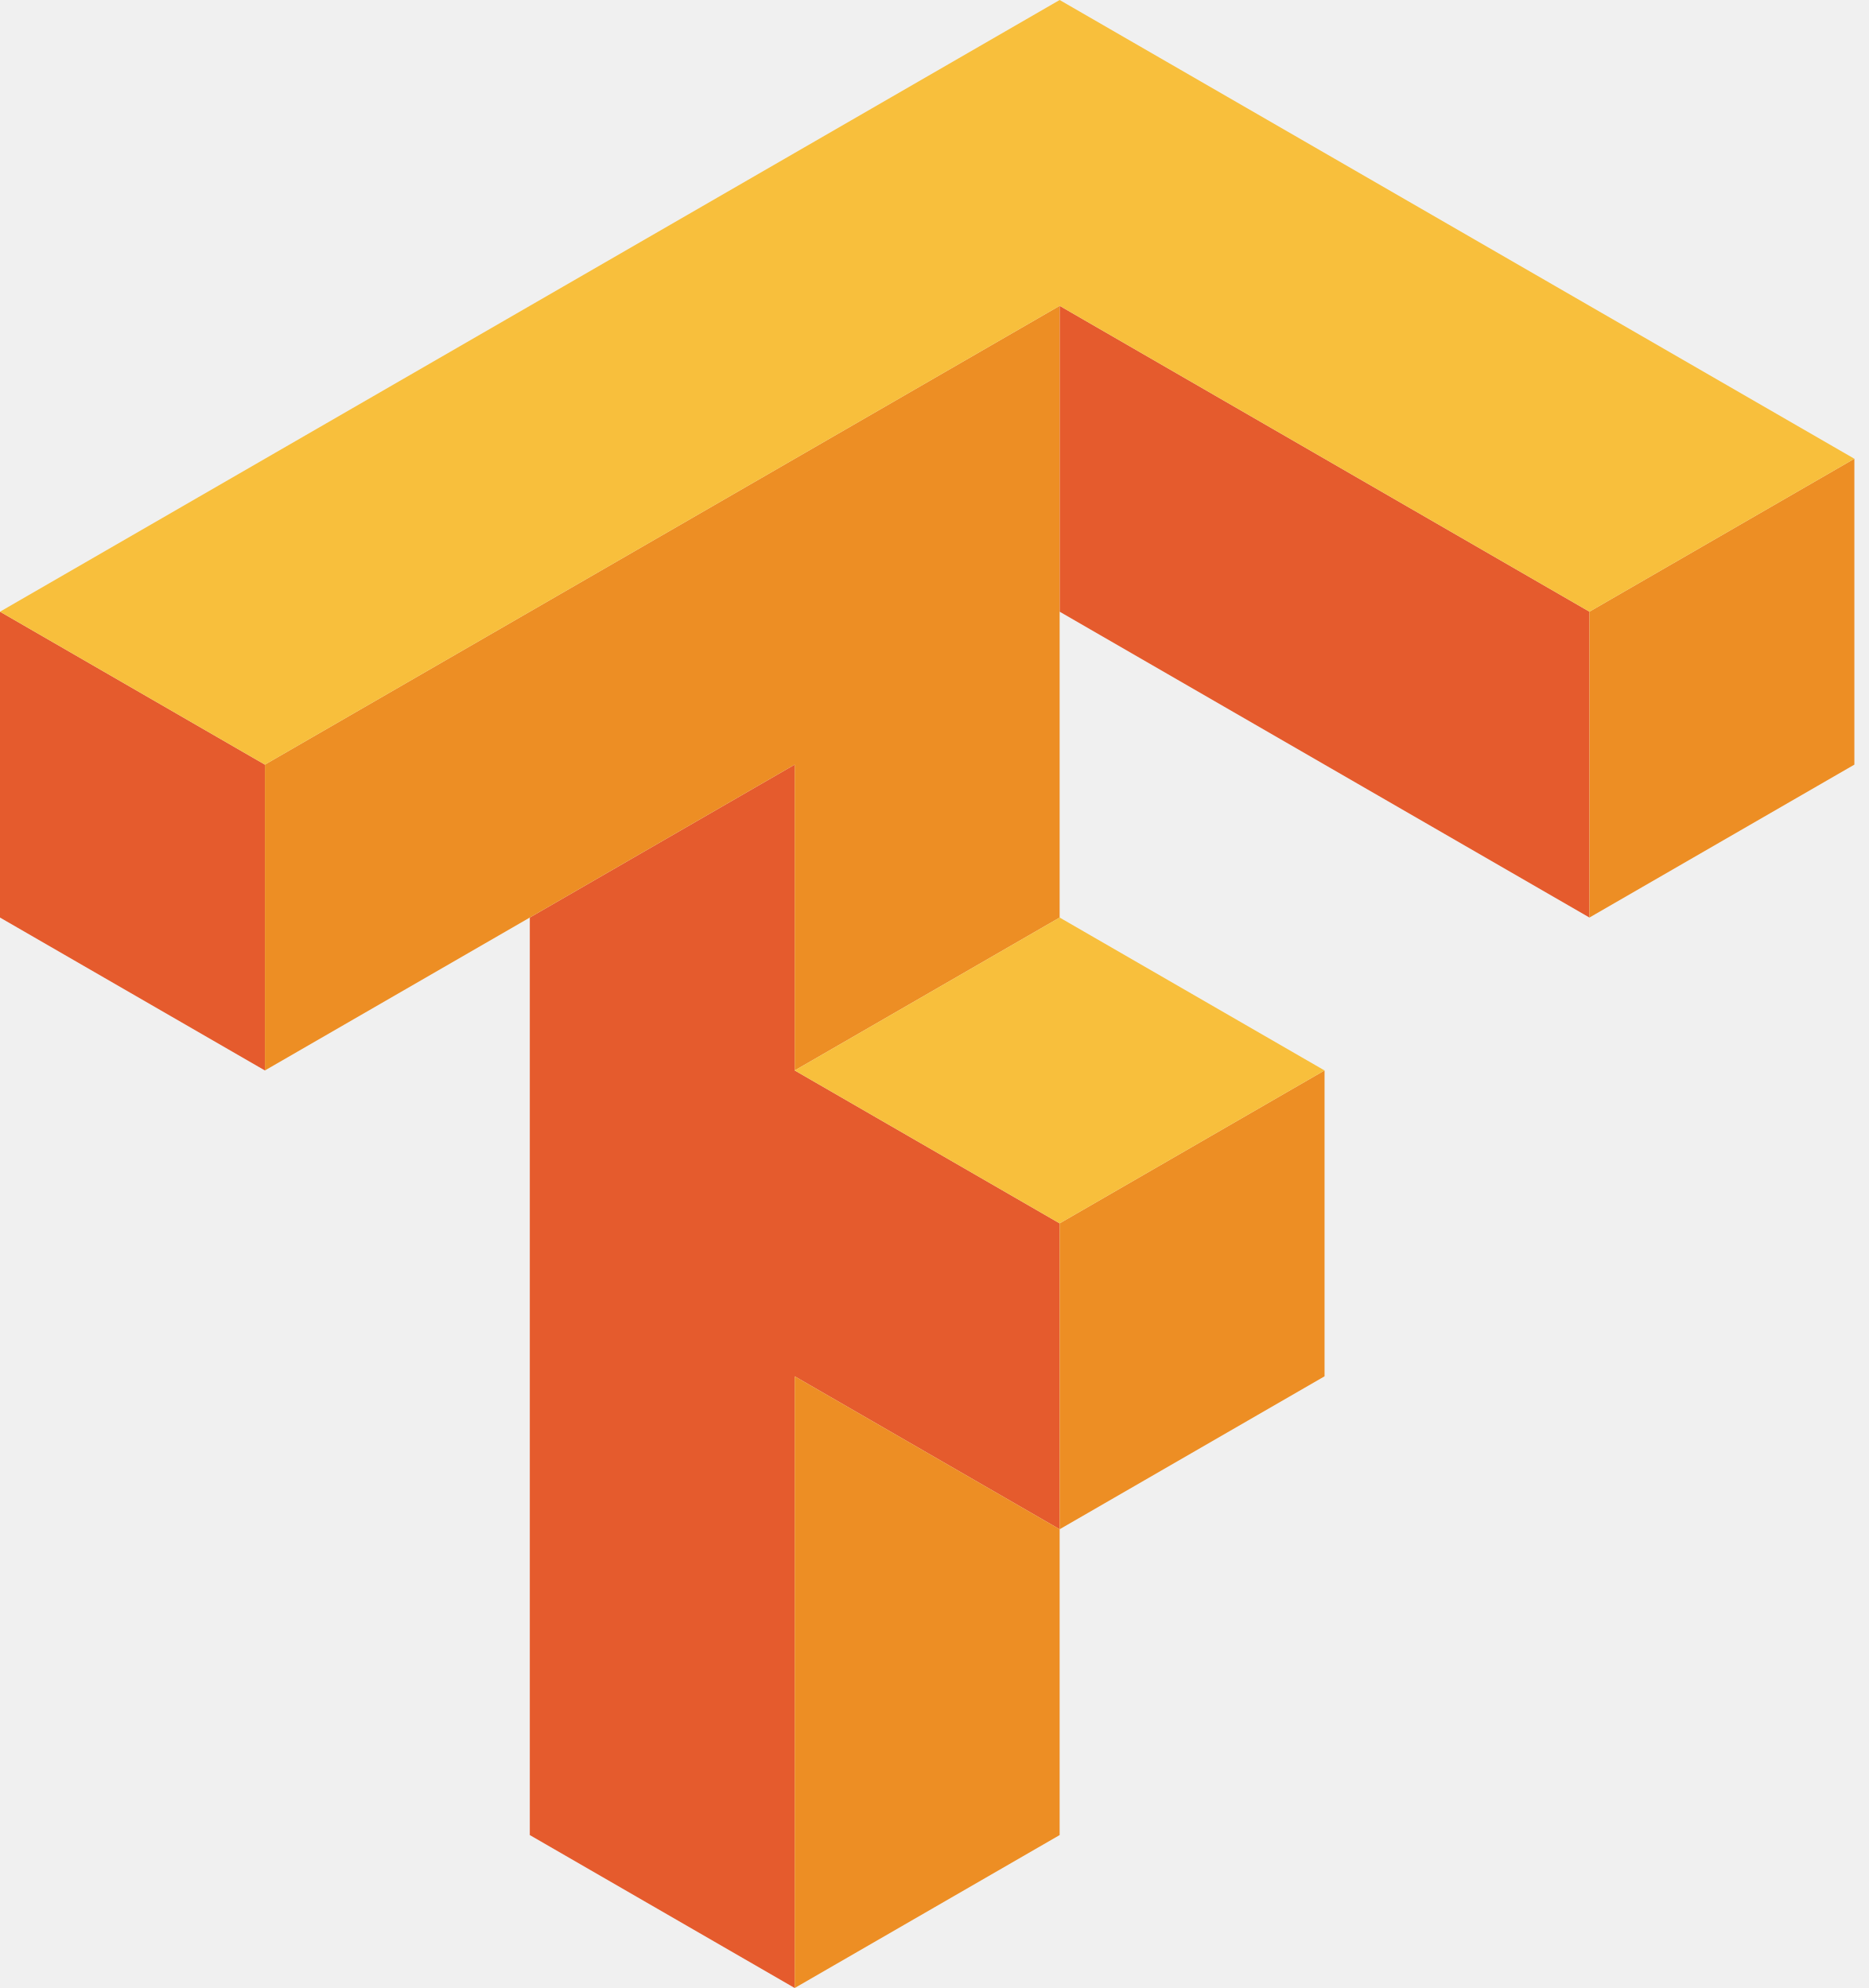
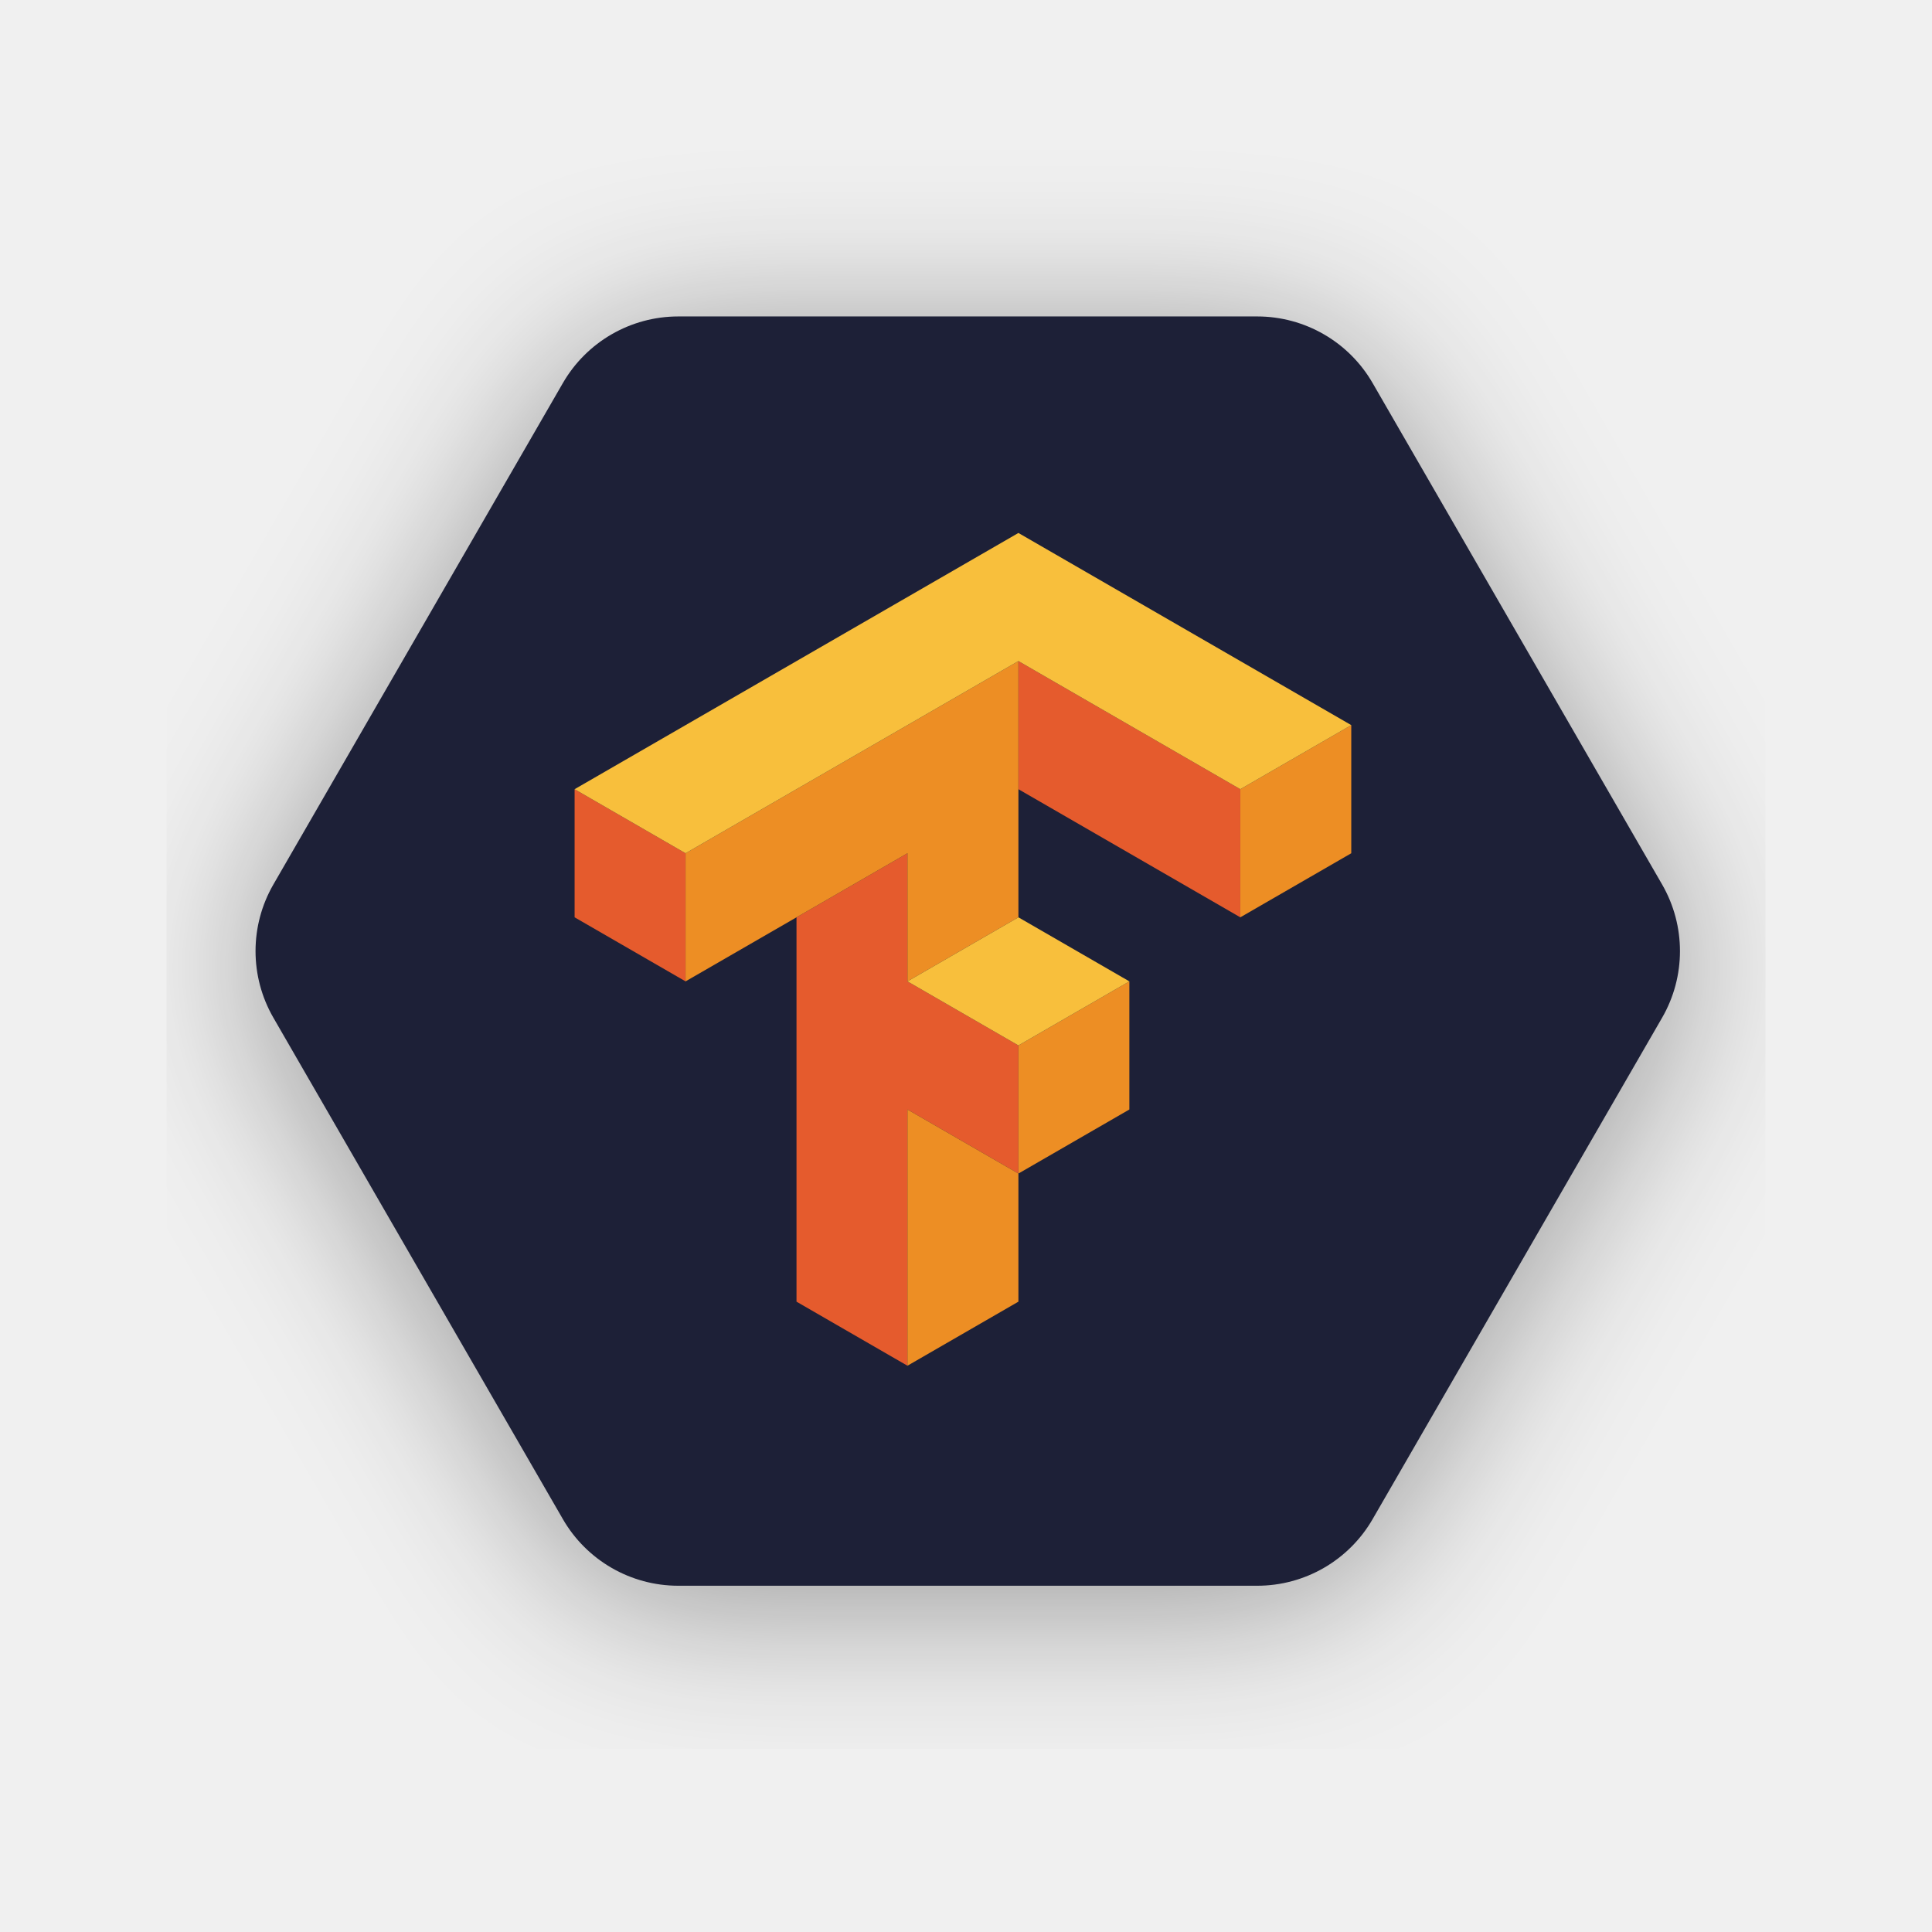
- <svg xmlns="http://www.w3.org/2000/svg" width="94" height="100" viewBox="0 0 94 100" fill="none">
-   <g clip-path="url(#clip0)">
-     <path d="M53.294 15.384V30.769L79.94 46.154V30.769L53.294 15.384ZM0 30.769V46.154L13.323 53.846V38.462L0 30.769ZM39.969 38.462L26.646 46.154V92.307L39.969 100V69.231L53.294 76.924V61.538L39.969 53.846V38.462Z" fill="#E55B2D" />
-     <path d="M53.294 15.384L13.323 38.462V53.846L39.969 38.462V53.846L53.294 46.154V15.384ZM93.264 23.076L79.94 30.769V46.154L93.264 38.462V23.076ZM66.617 53.846L53.294 61.538V76.924L66.617 69.231V53.846ZM53.294 76.924L39.969 69.231V100L53.294 92.307V76.924Z" fill="#ED8E24" />
-     <path d="M53.294 0L0 30.769L13.323 38.462L53.294 15.384L79.94 30.769L93.264 23.076L53.294 0ZM53.294 46.154L39.969 53.846L53.294 61.538L66.617 53.846L53.294 46.154Z" fill="#F8BF3C" />
+ <svg xmlns="http://www.w3.org/2000/svg" width="232" height="232" viewBox="0 0 232 232" fill="none">
+   <g clip-path="url(#clip0)" filter="url(#filter0_d)">
+     <path d="M67.591 46C70.45 41.05 75.732 38 81.448 38L150.973 38C156.689 38 161.971 41.05 164.829 46L199.591 106.21C202.45 111.161 202.45 117.26 199.591 122.21L164.829 182.42C161.971 187.371 156.689 190.42 150.973 190.42L81.448 190.42C75.732 190.42 70.45 187.371 67.591 182.42L32.829 122.21C29.971 117.26 29.971 111.161 32.829 106.21L67.591 46Z" fill="#1D2037" />
+     <g clip-path="url(#clip1)">
+       <path d="M122.294 79.384V94.769L148.94 110.154V94.769L122.294 79.384ZM69 94.769V110.154L82.323 117.846V102.462L69 94.769ZM108.969 102.462L95.646 110.154V156.307L108.969 164V133.231L122.294 140.924V125.538L108.969 117.846V102.462Z" fill="#E55B2D" />
+       <path d="M122.294 79.384L82.323 102.462V117.846L108.969 102.462V117.846L122.294 110.154V79.384ZM162.264 87.076L148.94 94.769V110.154L162.264 102.462V87.076ZM135.617 117.846L122.294 125.538V140.924L135.617 133.231V117.846ZM122.294 140.924L108.969 133.231V164L122.294 156.307V140.924Z" fill="#ED8E24" />
+       <path d="M122.294 64L69 94.769L82.323 102.462L122.294 79.384L148.94 94.769L162.265 87.076L122.294 64ZM122.294 110.154L108.969 117.846L122.294 125.538L135.617 117.846L122.294 110.154Z" fill="#F8BF3C" />
+     </g>
  </g>
  <defs>
+     <filter id="filter0_d" x="0" y="0" width="232" height="232" filterUnits="userSpaceOnUse" color-interpolation-filters="sRGB">
+       <feFlood flood-opacity="0" result="BackgroundImageFix" />
+       <feColorMatrix in="SourceAlpha" type="matrix" values="0 0 0 0 0 0 0 0 0 0 0 0 0 0 0 0 0 0 127 0" />
+       <feOffset dy="2" />
+       <feGaussianBlur stdDeviation="10" />
+       <feColorMatrix type="matrix" values="0 0 0 0 0 0 0 0 0 0 0 0 0 0 0 0 0 0 0.375 0" />
+       <feBlend mode="normal" in2="BackgroundImageFix" result="effect1_dropShadow" />
+       <feBlend mode="normal" in="SourceGraphic" in2="effect1_dropShadow" result="shape" />
+     </filter>
    <clipPath id="clip0">
-       <rect width="93.264" height="100" fill="white" />
+       <rect width="192" height="192" fill="white" transform="translate(20 18)" />
+     </clipPath>
+     <clipPath id="clip1">
+       <rect width="93.264" height="100" fill="white" transform="translate(69 64)" />
    </clipPath>
  </defs>
</svg>
